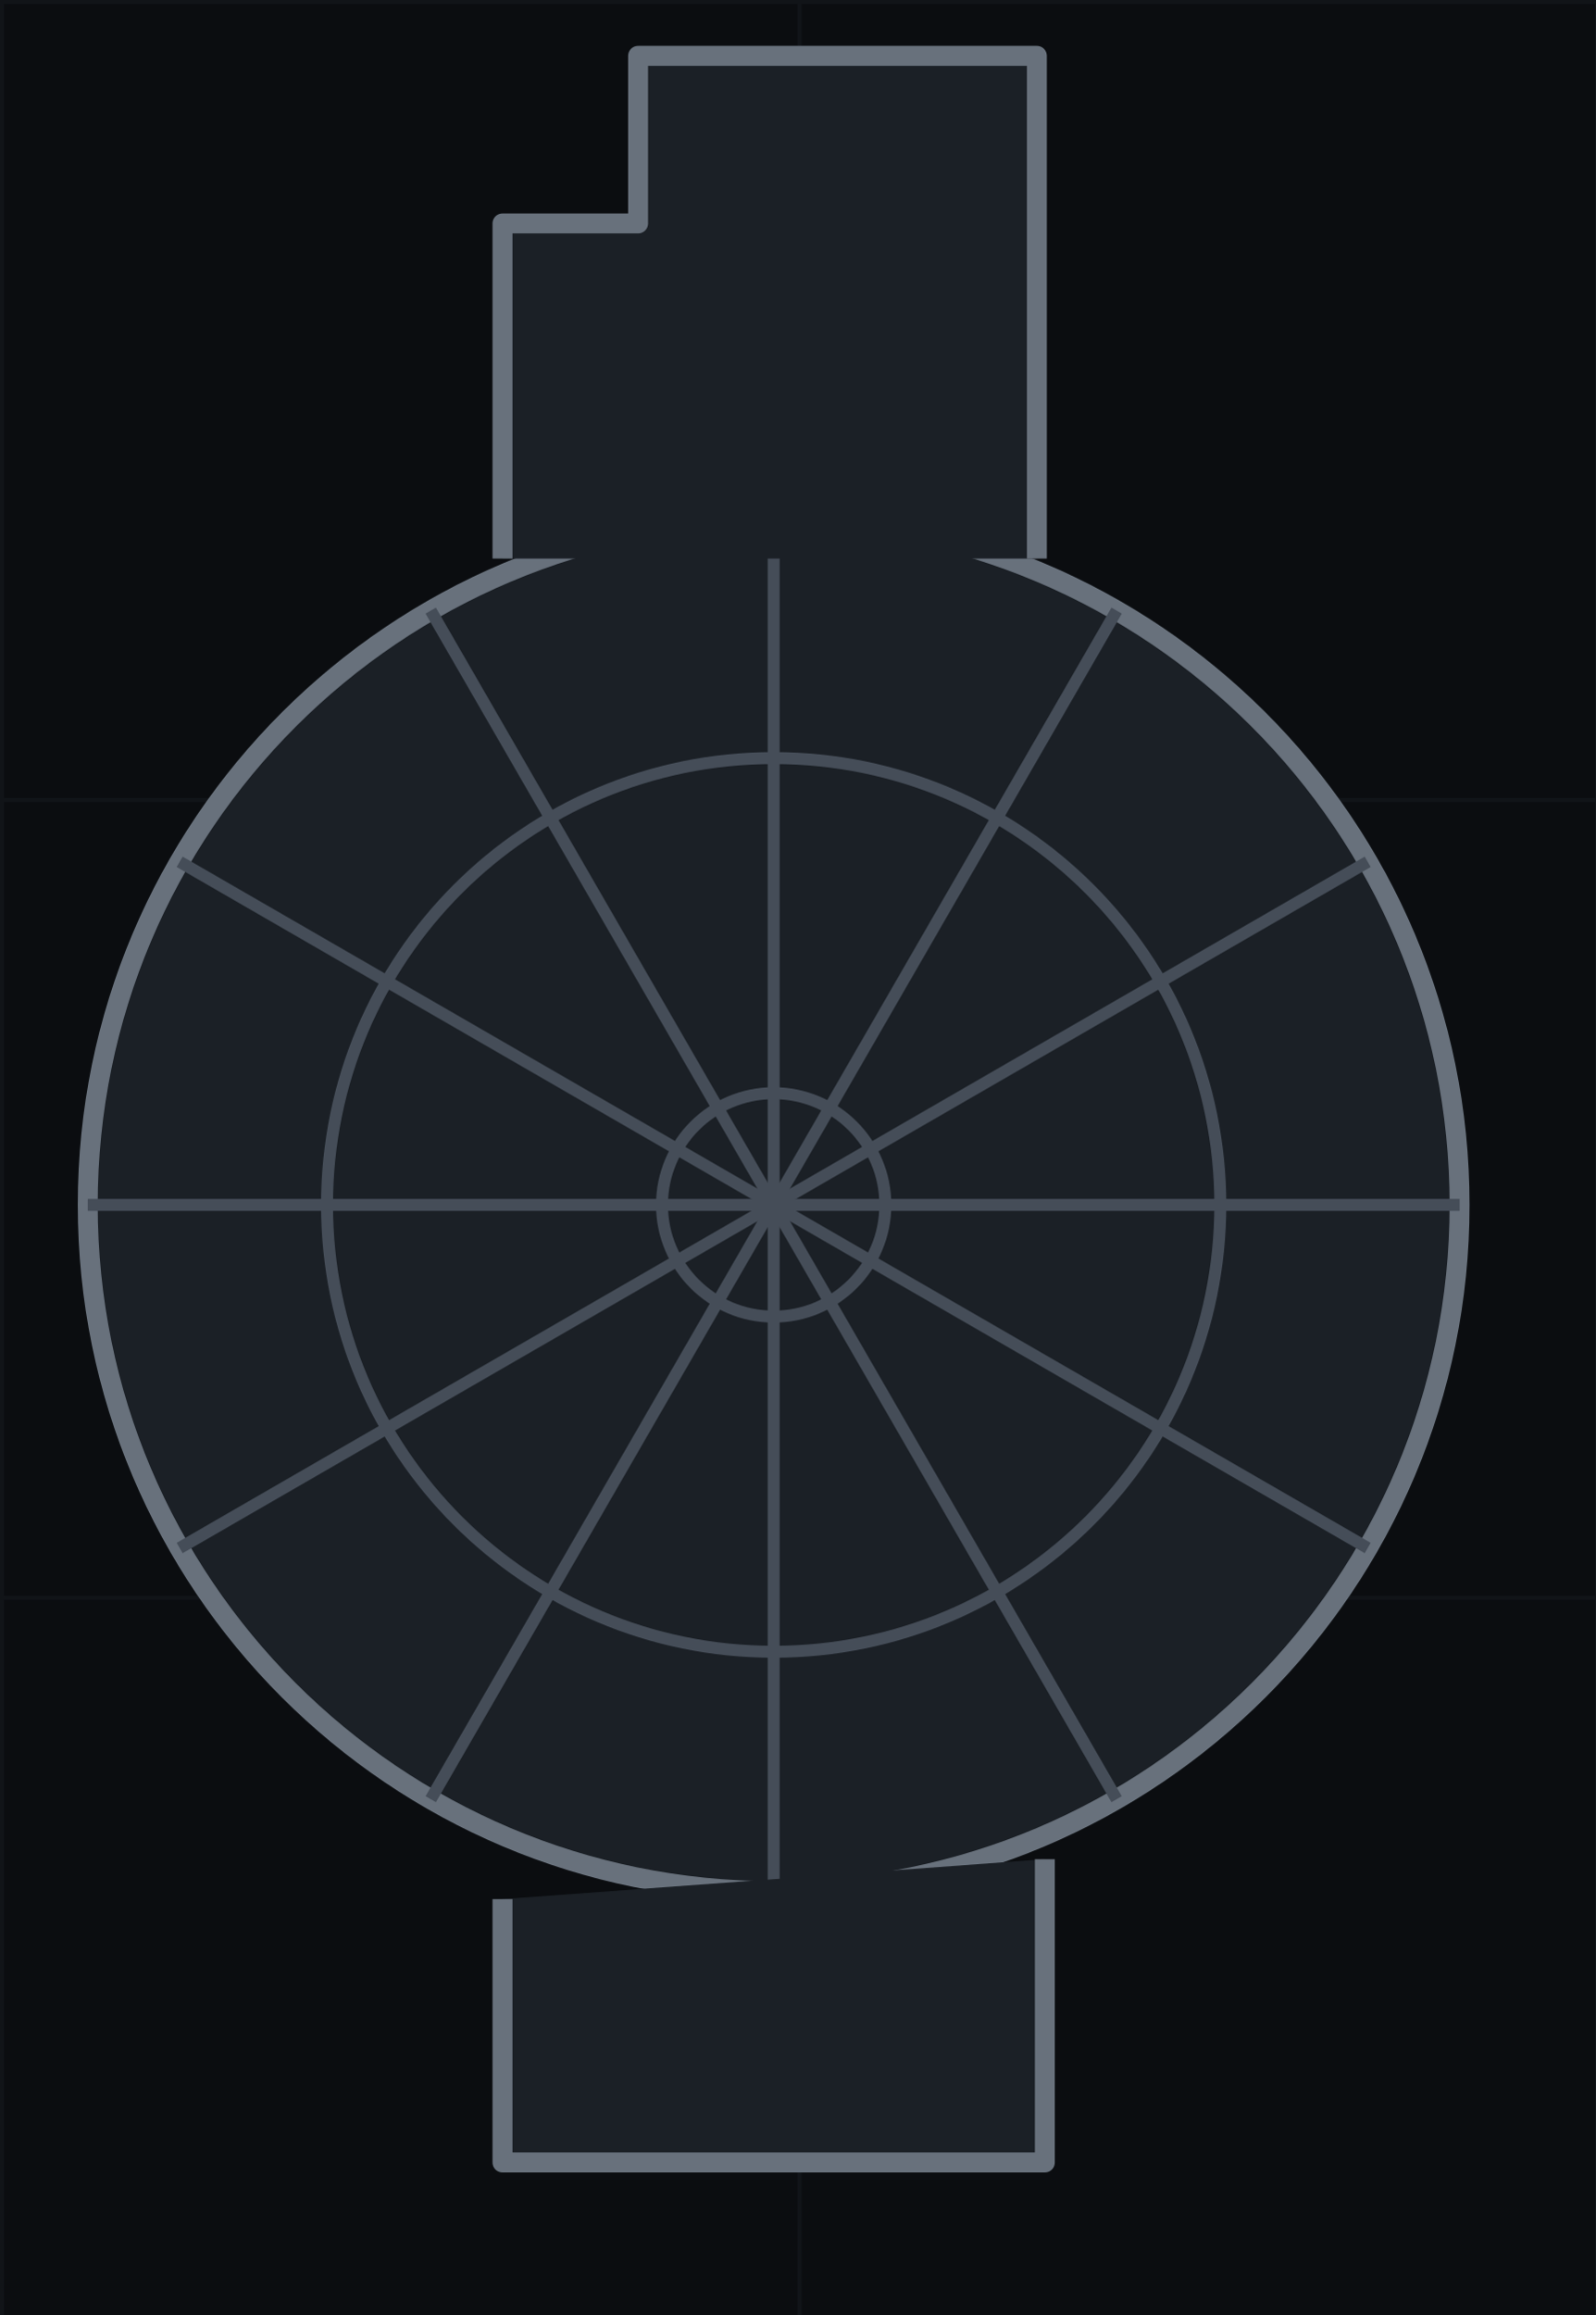
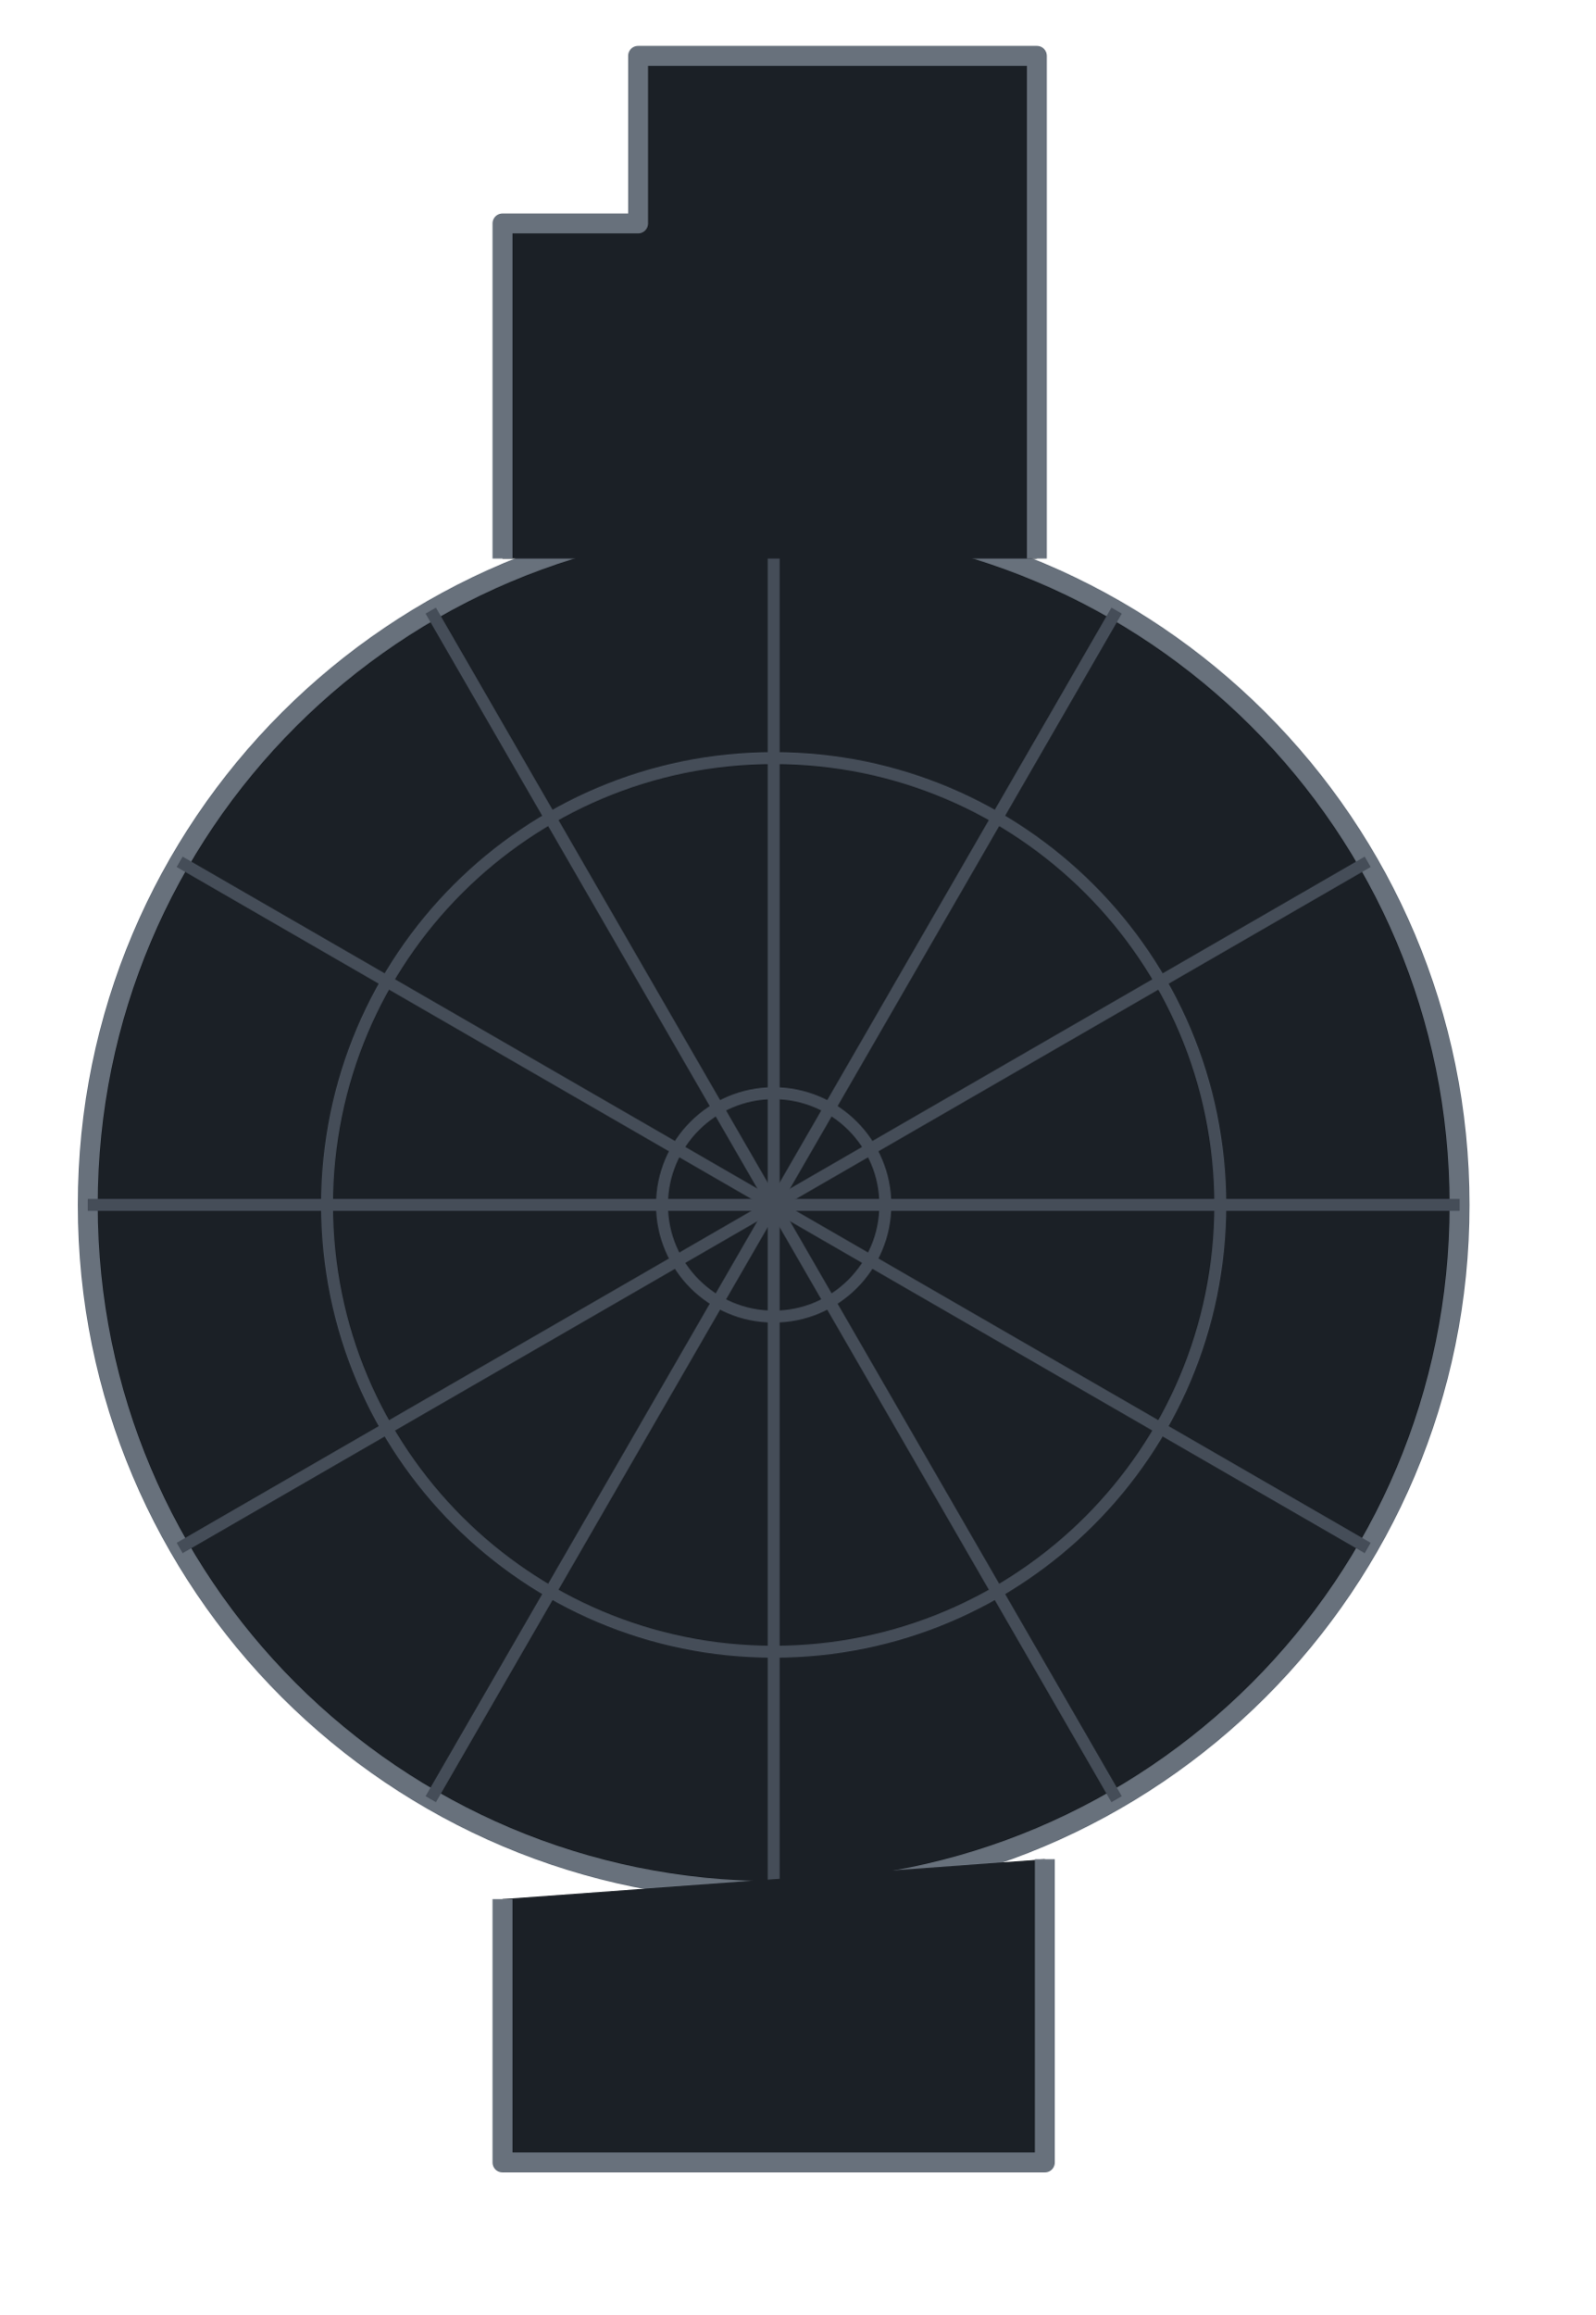
<svg xmlns="http://www.w3.org/2000/svg" viewBox="0 200 200 290">
  <defs>
    <pattern id="grid" width="100" height="100" patternUnits="userSpaceOnUse">
      <path d="M100 0H0V100" fill="none" stroke="#58606c" stroke-opacity=".09" stroke-width="1" />
    </pattern>
    <pattern id="hatch" width="8" height="8" patternUnits="userSpaceOnUse">
      <path d="M0 8L8 0" stroke="#626b78" stroke-opacity=".08" />
    </pattern>
    <filter id="glow">
      <feGaussianBlur stdDeviation="7" />
    </filter>
  </defs>
  <style>.land{fill:#20242a;stroke:#4a505a;stroke-width:2}.shore{fill:none;stroke:#30353d;stroke-width:15;opacity:.55}.road{fill:none;stroke:#525964;stroke-width:13;stroke-linecap:round;stroke-linejoin:round}.roadline{fill:none;stroke:#969da6;stroke-width:1;opacity:.3}.minor{fill:none;stroke:#363c44;stroke-width:5;stroke-linecap:round}.room{fill:#1b2026;stroke:#68717c;stroke-width:2.5;stroke-linejoin:round}.detail{fill:none;stroke:#454d58;stroke-width:1.5}.label{font-family:Arial,sans-serif;fill:#bdc4cd;font-size:20px;letter-spacing:4px;text-anchor:middle}.small{font-family:Arial,sans-serif;fill:#858f9d;font-size:12px;letter-spacing:2px;text-anchor:middle}</style>
-   <rect x="-10000" y="-10000" width="20000" height="20000" fill="#0b0d10" />
-   <rect x="-10000" y="-10000" width="20000" height="20000" fill="url(#grid)" />
  <circle cx="97" cy="100" r="87" class="room" />
  <circle cx="97" cy="100" r="57" class="detail" />
  <circle cx="97" cy="100" r="14" class="detail" />
  <path d="M97 100L184.0 100.0" class="detail" />
  <path d="M97 100L172.344 143.5" class="detail" />
  <path d="M97 100L140.5 175.344" class="detail" />
  <path d="M97 100L97.0 187.0" class="detail" />
  <path d="M97 100L53.5 175.344" class="detail" />
  <path d="M97 100L21.656 143.5" class="detail" />
  <path d="M97 100L10.0 100" class="detail" />
  <path d="M97 100L21.656 56.5" class="detail" />
  <path d="M97 100L53.5 24.656" class="detail" />
  <path d="M97 100L97 13.0" class="detail" />
  <path d="M97 100L140.5 24.656" class="detail" />
  <path d="M97 100L172.344 56.5" class="detail" />
  <circle cx="97" cy="351" r="86" class="room" />
  <circle cx="97" cy="351" r="56" class="detail" />
  <circle cx="97" cy="351" r="14" class="detail" />
  <path d="M97 351L183.0 351.0" class="detail" />
  <path d="M97 351L171.478 394.0" class="detail" />
  <path d="M97 351L140.0 425.478" class="detail" />
  <path d="M97 351L97.0 437.0" class="detail" />
  <path d="M97 351L54 425.478" class="detail" />
  <path d="M97 351L22.522 394.0" class="detail" />
  <path d="M97 351L11.0 351.0" class="detail" />
  <path d="M97 351L22.522 308.0" class="detail" />
  <path d="M97 351L54 276.522" class="detail" />
  <path d="M97 351L97 265.0" class="detail" />
  <path d="M97 351L140.0 276.522" class="detail" />
  <path d="M97 351L171.478 308" class="detail" />
  <circle cx="97" cy="621" r="88" class="room" />
  <circle cx="97" cy="621" r="58" class="detail" />
  <circle cx="97" cy="621" r="14" class="detail" />
  <path d="M97 621L185.0 621.0" class="detail" />
  <path d="M97 621L173.21 665.0" class="detail" />
  <path d="M97 621L141.0 697.21" class="detail" />
  <path d="M97 621L97.0 709.0" class="detail" />
  <path d="M97 621L53 697.21" class="detail" />
  <path d="M97 621L20.79 665.0" class="detail" />
  <path d="M97 621L9.0 621.0" class="detail" />
  <path d="M97 621L20.79 577.0" class="detail" />
  <path d="M97 621L53 544.79" class="detail" />
  <path d="M97 621L97 533.0" class="detail" />
  <path d="M97 621L141.0 544.79" class="detail" />
  <path d="M97 621L173.21 577.0" class="detail" />
  <circle cx="434" cy="121" r="85" class="room" />
  <circle cx="434" cy="121" r="55" class="detail" />
  <circle cx="434" cy="121" r="14" class="detail" />
  <path d="M434 121L519.0 121.0" class="detail" />
  <path d="M434 121L507.612 163.5" class="detail" />
  <path d="M434 121L476.5 194.612" class="detail" />
  <path d="M434 121L434.0 206.0" class="detail" />
  <path d="M434 121L391.5 194.612" class="detail" />
  <path d="M434 121L360.388 163.5" class="detail" />
  <path d="M434 121L349.0 121" class="detail" />
  <path d="M434 121L360.388 78.5" class="detail" />
  <path d="M434 121L391.5 47.388" class="detail" />
  <path d="M434 121L434.0 36.0" class="detail" />
  <path d="M434 121L476.5 47.388" class="detail" />
  <path d="M434 121L507.612 78.5" class="detail" />
  <circle cx="434" cy="552" r="88" class="room" />
  <circle cx="434" cy="552" r="58" class="detail" />
  <circle cx="434" cy="552" r="14" class="detail" />
  <path d="M434 552L522.0 552.0" class="detail" />
  <path d="M434 552L510.21 596.0" class="detail" />
  <path d="M434 552L478.0 628.21" class="detail" />
  <path d="M434 552L434.0 640.0" class="detail" />
  <path d="M434 552L390.0 628.21" class="detail" />
  <path d="M434 552L357.79 596.0" class="detail" />
  <path d="M434 552L346.0 552.0" class="detail" />
  <path d="M434 552L357.79 508.0" class="detail" />
  <path d="M434 552L390 475.79" class="detail" />
  <path d="M434 552L434.0 464.0" class="detail" />
  <path d="M434 552L478.0 475.79" class="detail" />
  <path d="M434 552L510.21 508" class="detail" />
  <path d="M47 738V780H116V714H146V703H65V738Z" class="room" />
  <path d="M63 438V471H131V433M63 270V228H80V207H130V270" class="room" />
  <path d="M348 107H343V73H248V141H350M519 108H542V0H587V100H613V141H519M414 206V302H456V207" class="room" />
  <path d="M412 467V320H563V403H550V430H531V402H507V431H454V468M348 534H285V576H313V620H279V577H261V534H286V506H313V532H349M412 638V718H457V638" class="room" />
  <path d="M647 453H818L839 427V284H927V426L970 471L982 495H1144V596H987L972 616V778H864V635L855 616H819L799 574H647Z" class="room" />
  <path d="M818 453V574M839 427H927M864 635H972M987 495V596M647 480H793V558H669V480M987 515H1126V578H1007V534H1091V558M864 681H972M869 749H966M879 650V681M881 325V413M908 325V413" class="detail" />
  <text x="898" y="540" class="small">ATRIO</text>
  <text x="737" y="526" class="small">OVEST</text>
  <text x="1069" y="544" class="small">EST</text>
  <text x="918" y="714" class="small">SUD</text>
  <text x="883" y="372" class="small">NORD</text>
</svg>
